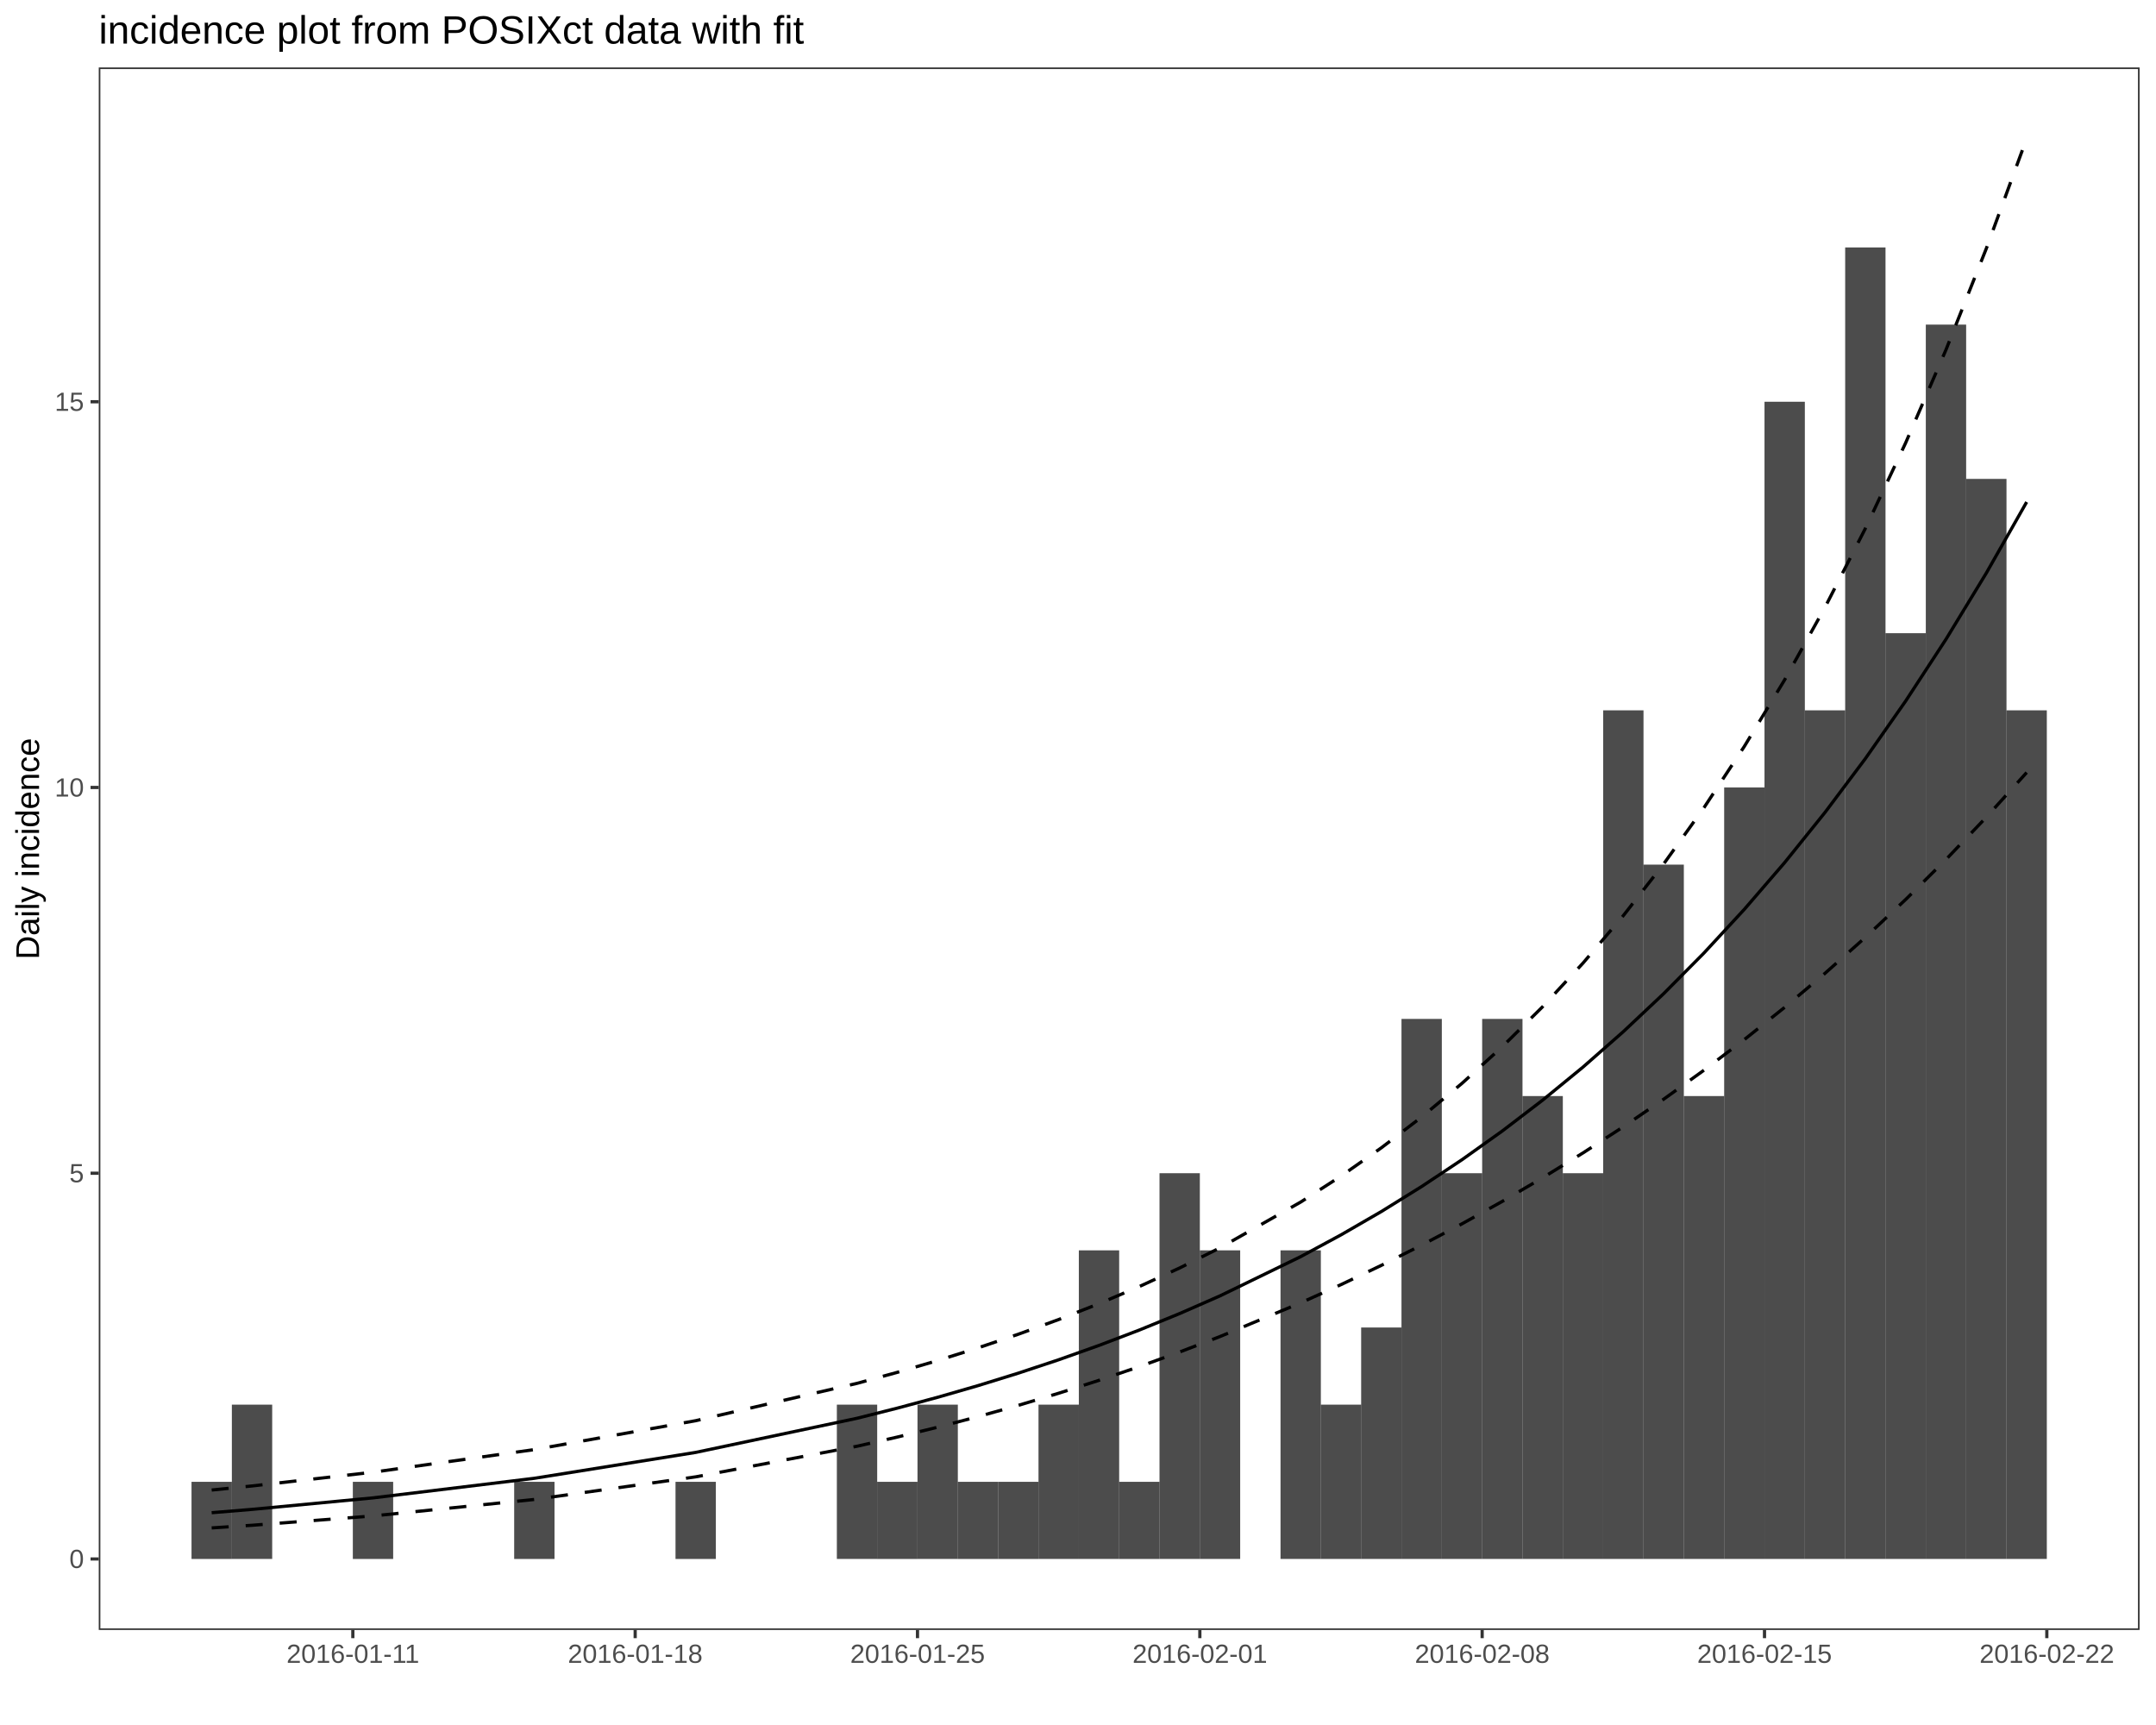
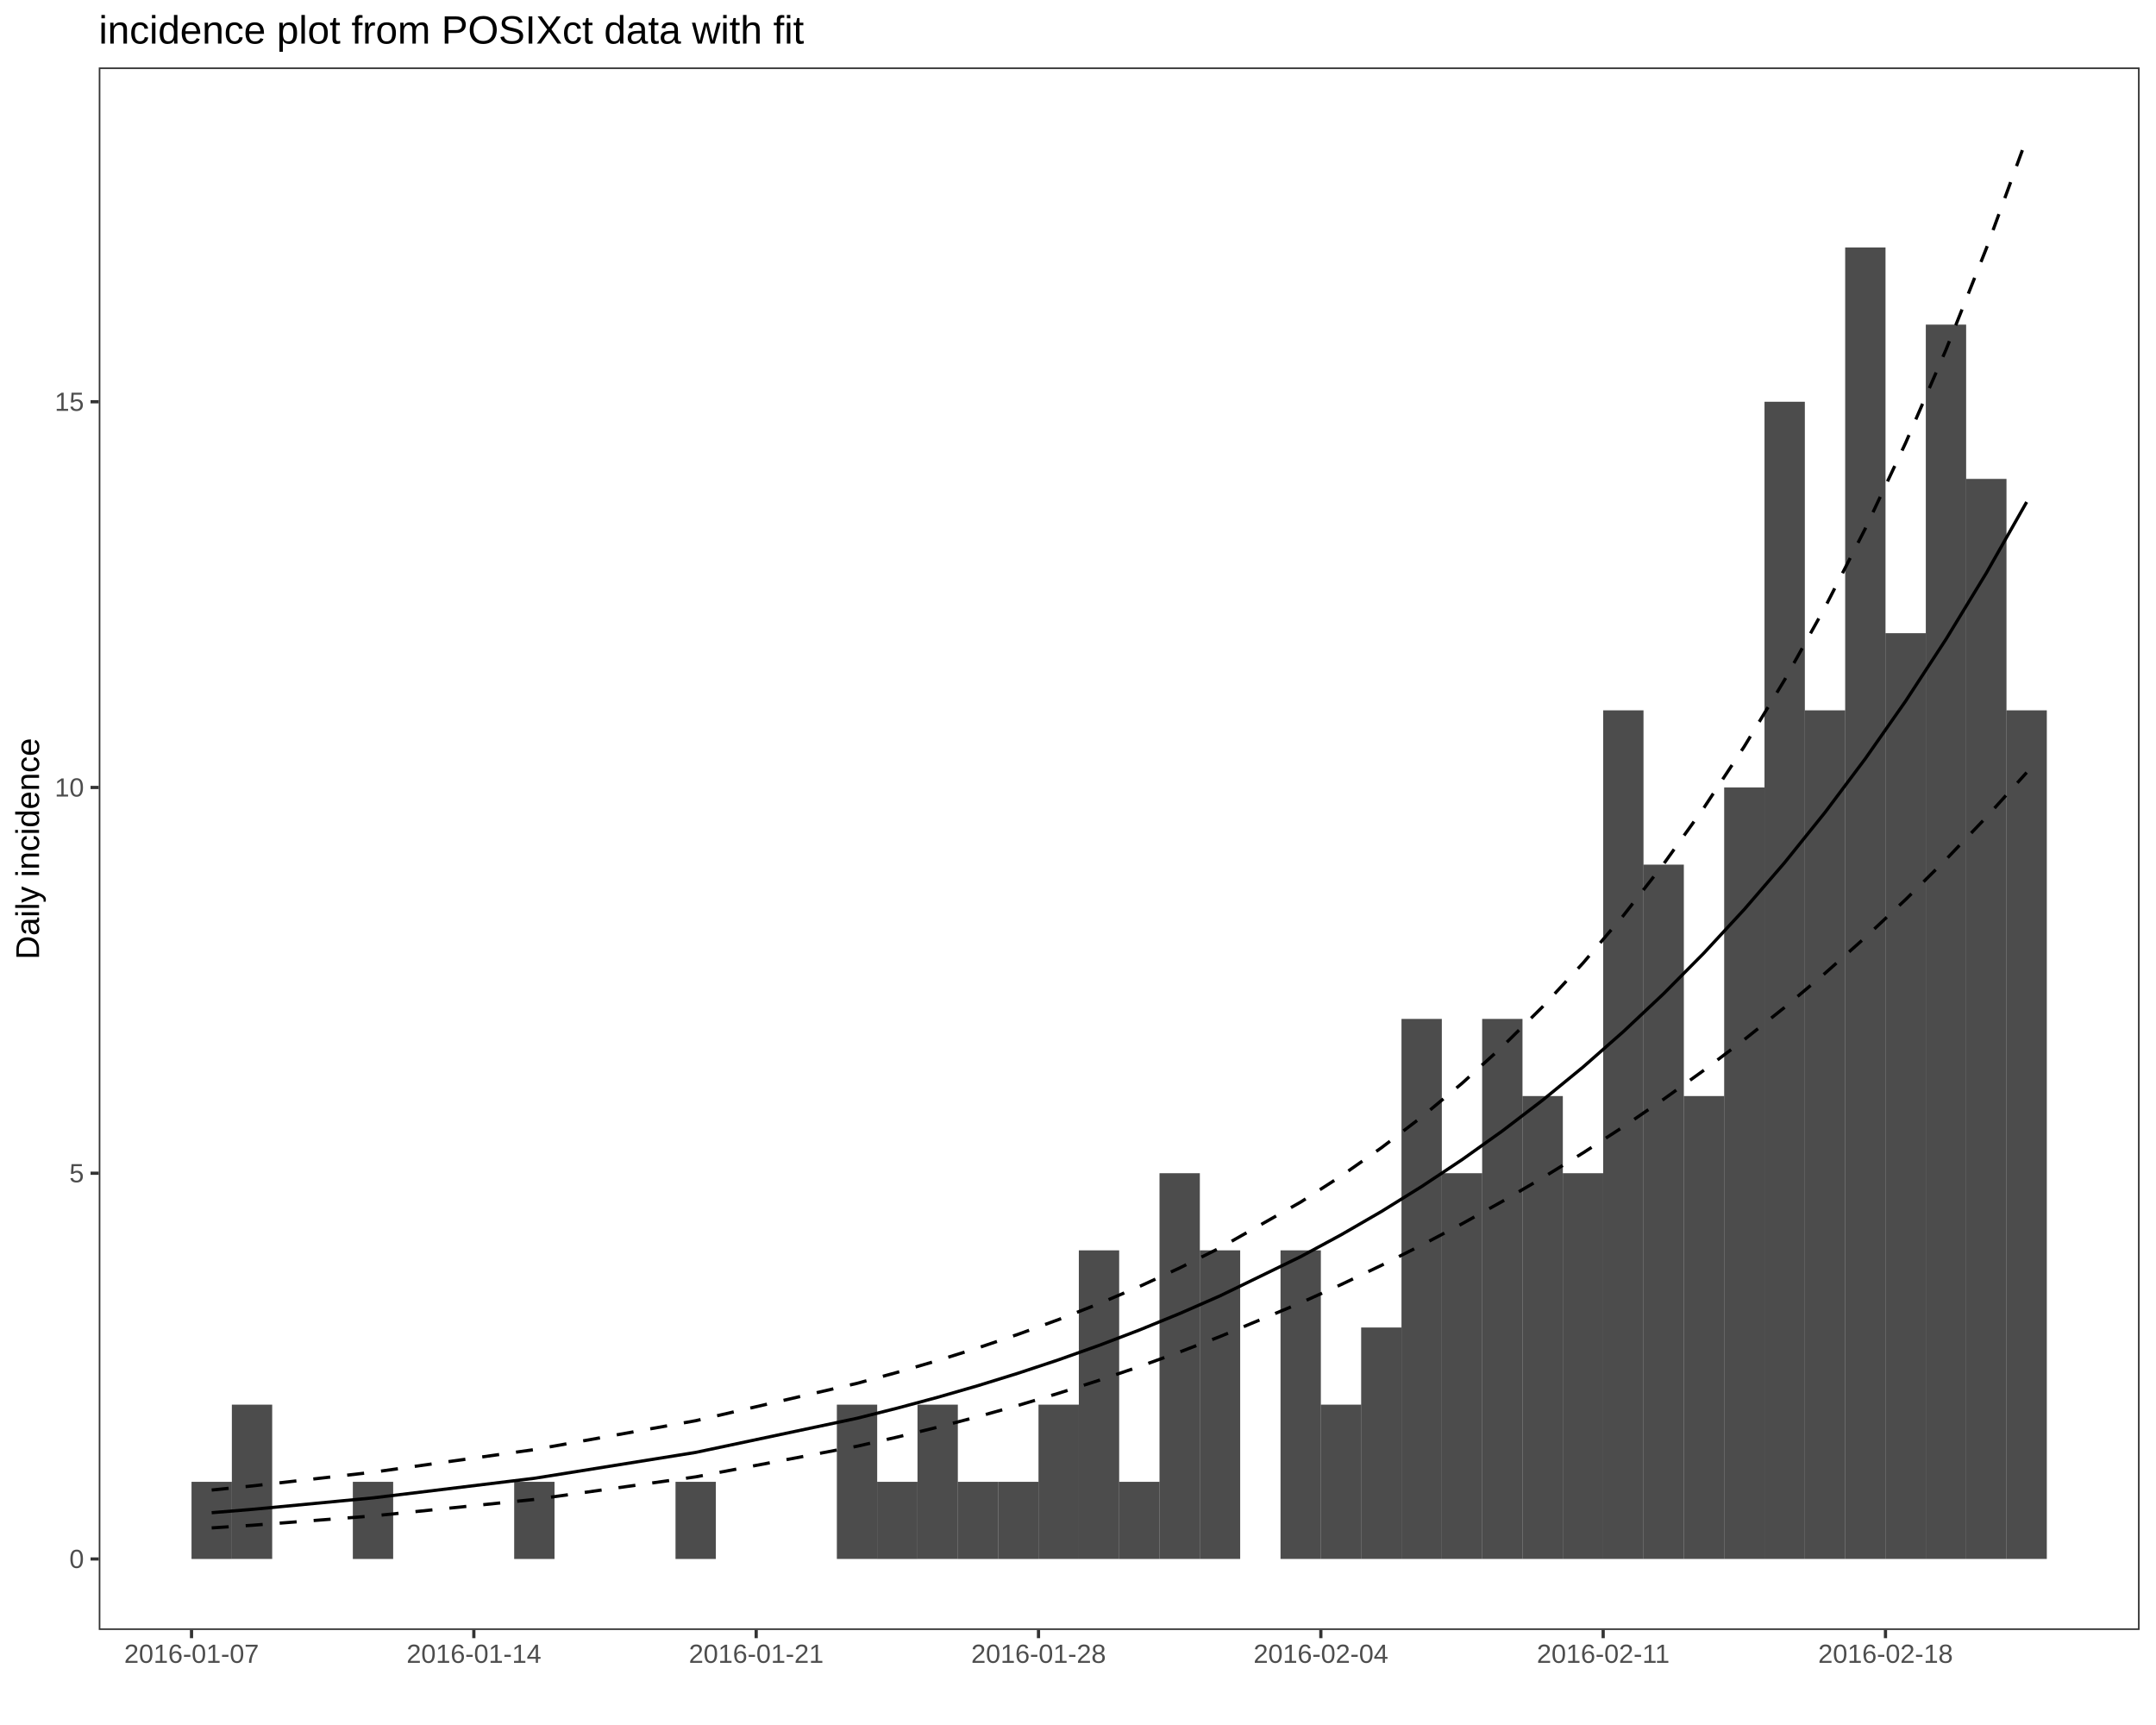
<svg xmlns="http://www.w3.org/2000/svg" viewBox="0 0 720.00 576.00">
  <defs>
    <style type="text/css">
    line, polyline, polygon, path, rect, circle {
      fill: none;
      stroke: #000000;
      stroke-linecap: round;
      stroke-linejoin: round;
      stroke-miterlimit: 10.00;
    }
  </style>
  </defs>
  <rect width="100%" height="100%" style="stroke: none; fill: #FFFFFF;" />
  <rect x="0.00" y="0.00" width="720.00" height="576.00" style="stroke-width: 1.07; stroke: #FFFFFF; fill: #FFFFFF;" />
  <defs>
    <clipPath id="cpMzIuOTh8NzE0LjUyfDU0NC4yN3wyMi41Mg==">
      <rect x="32.98" y="22.52" width="681.54" height="521.75" />
    </clipPath>
  </defs>
  <rect x="32.98" y="22.52" width="681.54" height="521.75" style="stroke-width: 1.07; stroke: none; fill: #FFFFFF;" clip-path="url(#cpMzIuOTh8NzE0LjUyfDU0NC4yN3wyMi41Mg==)" />
  <rect x="63.96" y="494.80" width="13.47" height="25.76" style="stroke-width: 1.07; stroke: none; stroke-linecap: butt; fill: #000000; fill-opacity: 0.70;" clip-path="url(#cpMzIuOTh8NzE0LjUyfDU0NC4yN3wyMi41Mg==)" />
  <rect x="77.43" y="469.03" width="13.47" height="51.52" style="stroke-width: 1.07; stroke: none; stroke-linecap: butt; fill: #000000; fill-opacity: 0.70;" clip-path="url(#cpMzIuOTh8NzE0LjUyfDU0NC4yN3wyMi41Mg==)" />
  <rect x="90.90" y="520.56" width="13.47" height="0.00" style="stroke-width: 1.07; stroke: none; stroke-linecap: butt; fill: #000000; fill-opacity: 0.70;" clip-path="url(#cpMzIuOTh8NzE0LjUyfDU0NC4yN3wyMi41Mg==)" />
  <rect x="104.37" y="520.56" width="13.47" height="0.00" style="stroke-width: 1.07; stroke: none; stroke-linecap: butt; fill: #000000; fill-opacity: 0.70;" clip-path="url(#cpMzIuOTh8NzE0LjUyfDU0NC4yN3wyMi41Mg==)" />
  <rect x="117.83" y="494.80" width="13.47" height="25.76" style="stroke-width: 1.07; stroke: none; stroke-linecap: butt; fill: #000000; fill-opacity: 0.70;" clip-path="url(#cpMzIuOTh8NzE0LjUyfDU0NC4yN3wyMi41Mg==)" />
  <rect x="131.30" y="520.56" width="13.47" height="0.00" style="stroke-width: 1.07; stroke: none; stroke-linecap: butt; fill: #000000; fill-opacity: 0.70;" clip-path="url(#cpMzIuOTh8NzE0LjUyfDU0NC4yN3wyMi41Mg==)" />
  <rect x="144.77" y="520.56" width="13.47" height="0.00" style="stroke-width: 1.07; stroke: none; stroke-linecap: butt; fill: #000000; fill-opacity: 0.70;" clip-path="url(#cpMzIuOTh8NzE0LjUyfDU0NC4yN3wyMi41Mg==)" />
  <rect x="158.24" y="520.56" width="13.47" height="0.00" style="stroke-width: 1.07; stroke: none; stroke-linecap: butt; fill: #000000; fill-opacity: 0.70;" clip-path="url(#cpMzIuOTh8NzE0LjUyfDU0NC4yN3wyMi41Mg==)" />
  <rect x="171.71" y="494.80" width="13.47" height="25.76" style="stroke-width: 1.07; stroke: none; stroke-linecap: butt; fill: #000000; fill-opacity: 0.70;" clip-path="url(#cpMzIuOTh8NzE0LjUyfDU0NC4yN3wyMi41Mg==)" />
  <rect x="185.18" y="520.56" width="13.47" height="0.00" style="stroke-width: 1.07; stroke: none; stroke-linecap: butt; fill: #000000; fill-opacity: 0.70;" clip-path="url(#cpMzIuOTh8NzE0LjUyfDU0NC4yN3wyMi41Mg==)" />
  <rect x="198.65" y="520.56" width="13.47" height="0.00" style="stroke-width: 1.07; stroke: none; stroke-linecap: butt; fill: #000000; fill-opacity: 0.70;" clip-path="url(#cpMzIuOTh8NzE0LjUyfDU0NC4yN3wyMi41Mg==)" />
  <rect x="212.12" y="520.56" width="13.47" height="0.00" style="stroke-width: 1.07; stroke: none; stroke-linecap: butt; fill: #000000; fill-opacity: 0.70;" clip-path="url(#cpMzIuOTh8NzE0LjUyfDU0NC4yN3wyMi41Mg==)" />
  <rect x="225.59" y="494.80" width="13.47" height="25.76" style="stroke-width: 1.07; stroke: none; stroke-linecap: butt; fill: #000000; fill-opacity: 0.70;" clip-path="url(#cpMzIuOTh8NzE0LjUyfDU0NC4yN3wyMi41Mg==)" />
  <rect x="239.06" y="520.56" width="13.47" height="0.00" style="stroke-width: 1.07; stroke: none; stroke-linecap: butt; fill: #000000; fill-opacity: 0.70;" clip-path="url(#cpMzIuOTh8NzE0LjUyfDU0NC4yN3wyMi41Mg==)" />
  <rect x="252.53" y="520.56" width="13.47" height="0.00" style="stroke-width: 1.07; stroke: none; stroke-linecap: butt; fill: #000000; fill-opacity: 0.70;" clip-path="url(#cpMzIuOTh8NzE0LjUyfDU0NC4yN3wyMi41Mg==)" />
  <rect x="266.00" y="520.56" width="13.47" height="0.00" style="stroke-width: 1.07; stroke: none; stroke-linecap: butt; fill: #000000; fill-opacity: 0.70;" clip-path="url(#cpMzIuOTh8NzE0LjUyfDU0NC4yN3wyMi41Mg==)" />
  <rect x="279.47" y="469.03" width="13.47" height="51.52" style="stroke-width: 1.07; stroke: none; stroke-linecap: butt; fill: #000000; fill-opacity: 0.70;" clip-path="url(#cpMzIuOTh8NzE0LjUyfDU0NC4yN3wyMi41Mg==)" />
  <rect x="292.93" y="494.80" width="13.47" height="25.76" style="stroke-width: 1.07; stroke: none; stroke-linecap: butt; fill: #000000; fill-opacity: 0.70;" clip-path="url(#cpMzIuOTh8NzE0LjUyfDU0NC4yN3wyMi41Mg==)" />
  <rect x="306.40" y="469.03" width="13.47" height="51.52" style="stroke-width: 1.07; stroke: none; stroke-linecap: butt; fill: #000000; fill-opacity: 0.70;" clip-path="url(#cpMzIuOTh8NzE0LjUyfDU0NC4yN3wyMi41Mg==)" />
  <rect x="319.87" y="494.80" width="13.47" height="25.76" style="stroke-width: 1.07; stroke: none; stroke-linecap: butt; fill: #000000; fill-opacity: 0.70;" clip-path="url(#cpMzIuOTh8NzE0LjUyfDU0NC4yN3wyMi41Mg==)" />
  <rect x="333.34" y="494.80" width="13.47" height="25.76" style="stroke-width: 1.07; stroke: none; stroke-linecap: butt; fill: #000000; fill-opacity: 0.70;" clip-path="url(#cpMzIuOTh8NzE0LjUyfDU0NC4yN3wyMi41Mg==)" />
  <rect x="346.81" y="469.03" width="13.47" height="51.52" style="stroke-width: 1.07; stroke: none; stroke-linecap: butt; fill: #000000; fill-opacity: 0.70;" clip-path="url(#cpMzIuOTh8NzE0LjUyfDU0NC4yN3wyMi41Mg==)" />
  <rect x="360.28" y="417.51" width="13.47" height="103.04" style="stroke-width: 1.07; stroke: none; stroke-linecap: butt; fill: #000000; fill-opacity: 0.70;" clip-path="url(#cpMzIuOTh8NzE0LjUyfDU0NC4yN3wyMi41Mg==)" />
  <rect x="373.75" y="494.80" width="13.47" height="25.76" style="stroke-width: 1.07; stroke: none; stroke-linecap: butt; fill: #000000; fill-opacity: 0.70;" clip-path="url(#cpMzIuOTh8NzE0LjUyfDU0NC4yN3wyMi41Mg==)" />
  <rect x="387.22" y="391.75" width="13.47" height="128.80" style="stroke-width: 1.07; stroke: none; stroke-linecap: butt; fill: #000000; fill-opacity: 0.70;" clip-path="url(#cpMzIuOTh8NzE0LjUyfDU0NC4yN3wyMi41Mg==)" />
  <rect x="400.69" y="417.51" width="13.47" height="103.04" style="stroke-width: 1.07; stroke: none; stroke-linecap: butt; fill: #000000; fill-opacity: 0.70;" clip-path="url(#cpMzIuOTh8NzE0LjUyfDU0NC4yN3wyMi41Mg==)" />
  <rect x="414.16" y="520.56" width="13.47" height="0.00" style="stroke-width: 1.07; stroke: none; stroke-linecap: butt; fill: #000000; fill-opacity: 0.70;" clip-path="url(#cpMzIuOTh8NzE0LjUyfDU0NC4yN3wyMi41Mg==)" />
  <rect x="427.63" y="417.51" width="13.47" height="103.04" style="stroke-width: 1.07; stroke: none; stroke-linecap: butt; fill: #000000; fill-opacity: 0.70;" clip-path="url(#cpMzIuOTh8NzE0LjUyfDU0NC4yN3wyMi41Mg==)" />
  <rect x="441.10" y="469.03" width="13.47" height="51.52" style="stroke-width: 1.07; stroke: none; stroke-linecap: butt; fill: #000000; fill-opacity: 0.70;" clip-path="url(#cpMzIuOTh8NzE0LjUyfDU0NC4yN3wyMi41Mg==)" />
  <rect x="454.56" y="443.27" width="13.47" height="77.28" style="stroke-width: 1.07; stroke: none; stroke-linecap: butt; fill: #000000; fill-opacity: 0.70;" clip-path="url(#cpMzIuOTh8NzE0LjUyfDU0NC4yN3wyMi41Mg==)" />
  <rect x="468.03" y="340.23" width="13.47" height="180.32" style="stroke-width: 1.07; stroke: none; stroke-linecap: butt; fill: #000000; fill-opacity: 0.70;" clip-path="url(#cpMzIuOTh8NzE0LjUyfDU0NC4yN3wyMi41Mg==)" />
  <rect x="481.50" y="391.75" width="13.47" height="128.80" style="stroke-width: 1.07; stroke: none; stroke-linecap: butt; fill: #000000; fill-opacity: 0.70;" clip-path="url(#cpMzIuOTh8NzE0LjUyfDU0NC4yN3wyMi41Mg==)" />
  <rect x="494.97" y="340.23" width="13.47" height="180.32" style="stroke-width: 1.07; stroke: none; stroke-linecap: butt; fill: #000000; fill-opacity: 0.70;" clip-path="url(#cpMzIuOTh8NzE0LjUyfDU0NC4yN3wyMi41Mg==)" />
  <rect x="508.44" y="365.99" width="13.47" height="154.56" style="stroke-width: 1.07; stroke: none; stroke-linecap: butt; fill: #000000; fill-opacity: 0.70;" clip-path="url(#cpMzIuOTh8NzE0LjUyfDU0NC4yN3wyMi41Mg==)" />
  <rect x="521.91" y="391.75" width="13.47" height="128.80" style="stroke-width: 1.07; stroke: none; stroke-linecap: butt; fill: #000000; fill-opacity: 0.70;" clip-path="url(#cpMzIuOTh8NzE0LjUyfDU0NC4yN3wyMi41Mg==)" />
  <rect x="535.38" y="237.19" width="13.47" height="283.36" style="stroke-width: 1.07; stroke: none; stroke-linecap: butt; fill: #000000; fill-opacity: 0.70;" clip-path="url(#cpMzIuOTh8NzE0LjUyfDU0NC4yN3wyMi41Mg==)" />
  <rect x="548.85" y="288.71" width="13.47" height="231.84" style="stroke-width: 1.07; stroke: none; stroke-linecap: butt; fill: #000000; fill-opacity: 0.70;" clip-path="url(#cpMzIuOTh8NzE0LjUyfDU0NC4yN3wyMi41Mg==)" />
  <rect x="562.32" y="365.99" width="13.47" height="154.56" style="stroke-width: 1.07; stroke: none; stroke-linecap: butt; fill: #000000; fill-opacity: 0.70;" clip-path="url(#cpMzIuOTh8NzE0LjUyfDU0NC4yN3wyMi41Mg==)" />
  <rect x="575.79" y="262.95" width="13.47" height="257.60" style="stroke-width: 1.07; stroke: none; stroke-linecap: butt; fill: #000000; fill-opacity: 0.70;" clip-path="url(#cpMzIuOTh8NzE0LjUyfDU0NC4yN3wyMi41Mg==)" />
  <rect x="589.26" y="134.15" width="13.47" height="386.40" style="stroke-width: 1.07; stroke: none; stroke-linecap: butt; fill: #000000; fill-opacity: 0.70;" clip-path="url(#cpMzIuOTh8NzE0LjUyfDU0NC4yN3wyMi41Mg==)" />
  <rect x="602.73" y="237.19" width="13.47" height="283.36" style="stroke-width: 1.07; stroke: none; stroke-linecap: butt; fill: #000000; fill-opacity: 0.70;" clip-path="url(#cpMzIuOTh8NzE0LjUyfDU0NC4yN3wyMi41Mg==)" />
  <rect x="616.20" y="82.63" width="13.47" height="437.92" style="stroke-width: 1.07; stroke: none; stroke-linecap: butt; fill: #000000; fill-opacity: 0.70;" clip-path="url(#cpMzIuOTh8NzE0LjUyfDU0NC4yN3wyMi41Mg==)" />
  <rect x="629.66" y="211.43" width="13.47" height="309.12" style="stroke-width: 1.07; stroke: none; stroke-linecap: butt; fill: #000000; fill-opacity: 0.70;" clip-path="url(#cpMzIuOTh8NzE0LjUyfDU0NC4yN3wyMi41Mg==)" />
  <rect x="643.13" y="108.39" width="13.47" height="412.16" style="stroke-width: 1.07; stroke: none; stroke-linecap: butt; fill: #000000; fill-opacity: 0.70;" clip-path="url(#cpMzIuOTh8NzE0LjUyfDU0NC4yN3wyMi41Mg==)" />
  <rect x="656.60" y="159.91" width="13.47" height="360.64" style="stroke-width: 1.07; stroke: none; stroke-linecap: butt; fill: #000000; fill-opacity: 0.70;" clip-path="url(#cpMzIuOTh8NzE0LjUyfDU0NC4yN3wyMi41Mg==)" />
  <rect x="670.07" y="237.19" width="13.47" height="283.36" style="stroke-width: 1.07; stroke: none; stroke-linecap: butt; fill: #000000; fill-opacity: 0.70;" clip-path="url(#cpMzIuOTh8NzE0LjUyfDU0NC4yN3wyMi41Mg==)" />
  <polyline points="70.69,505.11 84.16,504.00 124.57,500.16 178.45,493.62 232.32,484.98 286.20,473.58 299.67,470.19 313.14,466.57 326.61,462.68 340.08,458.51 353.55,454.04 367.02,449.25 380.48,444.12 393.95,438.61 407.42,432.71 434.36,419.61 447.83,412.34 461.30,404.55 474.77,396.19 488.24,387.24 501.71,377.64 515.18,367.34 528.65,356.31 542.11,344.48 555.58,331.80 569.05,318.21 582.52,303.64 595.99,288.02 609.46,271.28 622.93,253.32 636.40,234.08 649.87,213.45 663.34,191.34 676.81,167.63 " style="stroke-width: 1.07; stroke-linecap: butt;" clip-path="url(#cpMzIuOTh8NzE0LjUyfDU0NC4yN3wyMi41Mg==)" />
  <polyline points="70.69,510.19 84.16,509.31 124.57,506.19 178.45,500.69 232.32,493.14 286.20,482.92 299.67,479.85 313.14,476.56 326.61,473.03 340.08,469.26 353.55,465.22 367.02,460.91 380.48,456.33 393.95,451.45 407.42,446.29 434.36,435.04 447.83,428.95 461.30,422.52 474.77,415.76 488.24,408.64 501.71,401.15 515.18,393.27 528.65,384.97 542.11,376.24 555.58,367.04 569.05,357.35 582.52,347.13 595.99,336.36 609.46,325.00 622.93,313.01 636.40,300.35 649.87,286.98 663.34,272.87 676.81,257.95 " style="stroke-width: 1.07; stroke-dasharray: 5.69,5.69; stroke-linecap: butt;" clip-path="url(#cpMzIuOTh8NzE0LjUyfDU0NC4yN3wyMi41Mg==)" />
  <polyline points="70.69,497.54 84.16,496.18 124.57,491.59 178.45,484.04 232.32,474.39 286.20,461.92 299.67,458.24 313.14,454.30 326.61,450.07 340.08,445.51 353.55,440.61 367.02,435.31 380.48,429.59 393.95,423.39 407.42,416.66 434.36,401.39 447.83,392.72 461.30,383.27 474.77,372.97 488.24,361.74 501.71,349.49 515.18,336.14 528.65,321.59 542.11,305.74 555.58,288.48 569.05,269.69 582.52,249.24 595.99,226.99 609.46,202.80 622.93,176.48 636.40,147.87 649.87,116.77 663.34,82.97 676.81,46.24 " style="stroke-width: 1.07; stroke-dasharray: 5.69,5.69; stroke-linecap: butt;" clip-path="url(#cpMzIuOTh8NzE0LjUyfDU0NC4yN3wyMi41Mg==)" />
  <rect x="32.98" y="22.52" width="681.54" height="521.75" style="stroke-width: 1.07; stroke: #333333;" clip-path="url(#cpMzIuOTh8NzE0LjUyfDU0NC4yN3wyMi41Mg==)" />
  <defs>
    <clipPath id="cpMC4wMHw3MjAuMDB8NTc2LjAwfDAuMDA=">
      <rect x="0.00" y="0.00" width="720.00" height="576.00" />
    </clipPath>
  </defs>
  <g clip-path="url(#cpMC4wMHw3MjAuMDB8NTc2LjAwfDAuMDA=)">
    <text x="23.16" y="523.58" style="font-size: 8.80px; fill: #4D4D4D; font-family: Liberation Sans;" textLength="4.89px" lengthAdjust="spacingAndGlyphs">0</text>
  </g>
  <g clip-path="url(#cpMC4wMHw3MjAuMDB8NTc2LjAwfDAuMDA=)">
    <text x="23.16" y="394.78" style="font-size: 8.80px; fill: #4D4D4D; font-family: Liberation Sans;" textLength="4.89px" lengthAdjust="spacingAndGlyphs">5</text>
  </g>
  <g clip-path="url(#cpMC4wMHw3MjAuMDB8NTc2LjAwfDAuMDA=)">
    <text x="18.27" y="265.98" style="font-size: 8.80px; fill: #4D4D4D; font-family: Liberation Sans;" textLength="9.78px" lengthAdjust="spacingAndGlyphs">10</text>
  </g>
  <g clip-path="url(#cpMC4wMHw3MjAuMDB8NTc2LjAwfDAuMDA=)">
    <text x="18.27" y="137.18" style="font-size: 8.80px; fill: #4D4D4D; font-family: Liberation Sans;" textLength="9.78px" lengthAdjust="spacingAndGlyphs">15</text>
  </g>
  <polyline points="30.24,520.56 32.98,520.56 " style="stroke-width: 1.07; stroke: #333333; stroke-linecap: butt;" clip-path="url(#cpMC4wMHw3MjAuMDB8NTc2LjAwfDAuMDA=)" />
  <polyline points="30.24,391.75 32.98,391.75 " style="stroke-width: 1.07; stroke: #333333; stroke-linecap: butt;" clip-path="url(#cpMC4wMHw3MjAuMDB8NTc2LjAwfDAuMDA=)" />
  <polyline points="30.24,262.95 32.98,262.95 " style="stroke-width: 1.07; stroke: #333333; stroke-linecap: butt;" clip-path="url(#cpMC4wMHw3MjAuMDB8NTc2LjAwfDAuMDA=)" />
  <polyline points="30.24,134.15 32.98,134.15 " style="stroke-width: 1.07; stroke: #333333; stroke-linecap: butt;" clip-path="url(#cpMC4wMHw3MjAuMDB8NTc2LjAwfDAuMDA=)" />
-   <polyline points="117.83,547.01 117.83,544.27 " style="stroke-width: 1.07; stroke: #333333; stroke-linecap: butt;" clip-path="url(#cpMC4wMHw3MjAuMDB8NTc2LjAwfDAuMDA=)" />
-   <polyline points="212.12,547.01 212.12,544.27 " style="stroke-width: 1.07; stroke: #333333; stroke-linecap: butt;" clip-path="url(#cpMC4wMHw3MjAuMDB8NTc2LjAwfDAuMDA=)" />
-   <polyline points="306.40,547.01 306.40,544.27 " style="stroke-width: 1.07; stroke: #333333; stroke-linecap: butt;" clip-path="url(#cpMC4wMHw3MjAuMDB8NTc2LjAwfDAuMDA=)" />
-   <polyline points="400.69,547.01 400.69,544.27 " style="stroke-width: 1.07; stroke: #333333; stroke-linecap: butt;" clip-path="url(#cpMC4wMHw3MjAuMDB8NTc2LjAwfDAuMDA=)" />
-   <polyline points="494.97,547.01 494.97,544.27 " style="stroke-width: 1.07; stroke: #333333; stroke-linecap: butt;" clip-path="url(#cpMC4wMHw3MjAuMDB8NTc2LjAwfDAuMDA=)" />
-   <polyline points="589.26,547.01 589.26,544.27 " style="stroke-width: 1.07; stroke: #333333; stroke-linecap: butt;" clip-path="url(#cpMC4wMHw3MjAuMDB8NTc2LjAwfDAuMDA=)" />
-   <polyline points="683.54,547.01 683.54,544.27 " style="stroke-width: 1.07; stroke: #333333; stroke-linecap: butt;" clip-path="url(#cpMC4wMHw3MjAuMDB8NTc2LjAwfDAuMDA=)" />
+   <polyline points="63.96,547.01 63.96,544.27 " style="stroke-width: 1.07; stroke: #333333; stroke-linecap: butt;" clip-path="url(#cpMC4wMHw3MjAuMDB8NTc2LjAwfDAuMDA=)" />
+   <polyline points="158.24,547.01 158.24,544.27 " style="stroke-width: 1.07; stroke: #333333; stroke-linecap: butt;" clip-path="url(#cpMC4wMHw3MjAuMDB8NTc2LjAwfDAuMDA=)" />
+   <polyline points="252.53,547.01 252.53,544.27 " style="stroke-width: 1.07; stroke: #333333; stroke-linecap: butt;" clip-path="url(#cpMC4wMHw3MjAuMDB8NTc2LjAwfDAuMDA=)" />
+   <polyline points="346.81,547.01 346.81,544.27 " style="stroke-width: 1.07; stroke: #333333; stroke-linecap: butt;" clip-path="url(#cpMC4wMHw3MjAuMDB8NTc2LjAwfDAuMDA=)" />
+   <polyline points="441.10,547.01 441.10,544.27 " style="stroke-width: 1.07; stroke: #333333; stroke-linecap: butt;" clip-path="url(#cpMC4wMHw3MjAuMDB8NTc2LjAwfDAuMDA=)" />
+   <polyline points="535.38,547.01 535.38,544.27 " style="stroke-width: 1.07; stroke: #333333; stroke-linecap: butt;" clip-path="url(#cpMC4wMHw3MjAuMDB8NTc2LjAwfDAuMDA=)" />
+   <polyline points="629.66,547.01 629.66,544.27 " style="stroke-width: 1.07; stroke: #333333; stroke-linecap: butt;" clip-path="url(#cpMC4wMHw3MjAuMDB8NTc2LjAwfDAuMDA=)" />
  <g clip-path="url(#cpMC4wMHw3MjAuMDB8NTc2LjAwfDAuMDA=)">
-     <text x="95.68" y="555.25" style="font-size: 8.80px; fill: #4D4D4D; font-family: Liberation Sans;" textLength="44.31px" lengthAdjust="spacingAndGlyphs">2016-01-11</text>
+     <text x="41.47" y="555.25" style="font-size: 8.80px; fill: #4D4D4D; font-family: Liberation Sans;" textLength="44.97px" lengthAdjust="spacingAndGlyphs">2016-01-07</text>
  </g>
  <g clip-path="url(#cpMC4wMHw3MjAuMDB8NTc2LjAwfDAuMDA=)">
-     <text x="189.63" y="555.25" style="font-size: 8.80px; fill: #4D4D4D; font-family: Liberation Sans;" textLength="44.97px" lengthAdjust="spacingAndGlyphs">2016-01-18</text>
+     <text x="135.76" y="555.25" style="font-size: 8.80px; fill: #4D4D4D; font-family: Liberation Sans;" textLength="44.97px" lengthAdjust="spacingAndGlyphs">2016-01-14</text>
  </g>
  <g clip-path="url(#cpMC4wMHw3MjAuMDB8NTc2LjAwfDAuMDA=)">
-     <text x="283.92" y="555.25" style="font-size: 8.80px; fill: #4D4D4D; font-family: Liberation Sans;" textLength="44.97px" lengthAdjust="spacingAndGlyphs">2016-01-25</text>
+     <text x="230.04" y="555.25" style="font-size: 8.80px; fill: #4D4D4D; font-family: Liberation Sans;" textLength="44.97px" lengthAdjust="spacingAndGlyphs">2016-01-21</text>
  </g>
  <g clip-path="url(#cpMC4wMHw3MjAuMDB8NTc2LjAwfDAuMDA=)">
-     <text x="378.20" y="555.25" style="font-size: 8.80px; fill: #4D4D4D; font-family: Liberation Sans;" textLength="44.97px" lengthAdjust="spacingAndGlyphs">2016-02-01</text>
+     <text x="324.33" y="555.25" style="font-size: 8.80px; fill: #4D4D4D; font-family: Liberation Sans;" textLength="44.97px" lengthAdjust="spacingAndGlyphs">2016-01-28</text>
  </g>
  <g clip-path="url(#cpMC4wMHw3MjAuMDB8NTc2LjAwfDAuMDA=)">
-     <text x="472.49" y="555.25" style="font-size: 8.80px; fill: #4D4D4D; font-family: Liberation Sans;" textLength="44.97px" lengthAdjust="spacingAndGlyphs">2016-02-08</text>
+     <text x="418.61" y="555.25" style="font-size: 8.80px; fill: #4D4D4D; font-family: Liberation Sans;" textLength="44.97px" lengthAdjust="spacingAndGlyphs">2016-02-04</text>
  </g>
  <g clip-path="url(#cpMC4wMHw3MjAuMDB8NTc2LjAwfDAuMDA=)">
-     <text x="566.77" y="555.25" style="font-size: 8.80px; fill: #4D4D4D; font-family: Liberation Sans;" textLength="44.97px" lengthAdjust="spacingAndGlyphs">2016-02-15</text>
+     <text x="513.22" y="555.25" style="font-size: 8.80px; fill: #4D4D4D; font-family: Liberation Sans;" textLength="44.31px" lengthAdjust="spacingAndGlyphs">2016-02-11</text>
  </g>
  <g clip-path="url(#cpMC4wMHw3MjAuMDB8NTc2LjAwfDAuMDA=)">
-     <text x="661.06" y="555.25" style="font-size: 8.80px; fill: #4D4D4D; font-family: Liberation Sans;" textLength="44.97px" lengthAdjust="spacingAndGlyphs">2016-02-22</text>
+     <text x="607.18" y="555.25" style="font-size: 8.80px; fill: #4D4D4D; font-family: Liberation Sans;" textLength="44.97px" lengthAdjust="spacingAndGlyphs">2016-02-18</text>
  </g>
  <g clip-path="url(#cpMC4wMHw3MjAuMDB8NTc2LjAwfDAuMDA=)">
    <text transform="translate(13.04,320.40) rotate(-90)" style="font-size: 11.00px; font-family: Liberation Sans;" textLength="74.00px" lengthAdjust="spacingAndGlyphs">Daily incidence</text>
  </g>
  <g clip-path="url(#cpMC4wMHw3MjAuMDB8NTc2LjAwfDAuMDA=)">
    <text x="32.98" y="14.56" style="font-size: 13.20px; font-family: Liberation Sans;" textLength="235.14px" lengthAdjust="spacingAndGlyphs">incidence plot from POSIXct data with fit</text>
  </g>
</svg>
